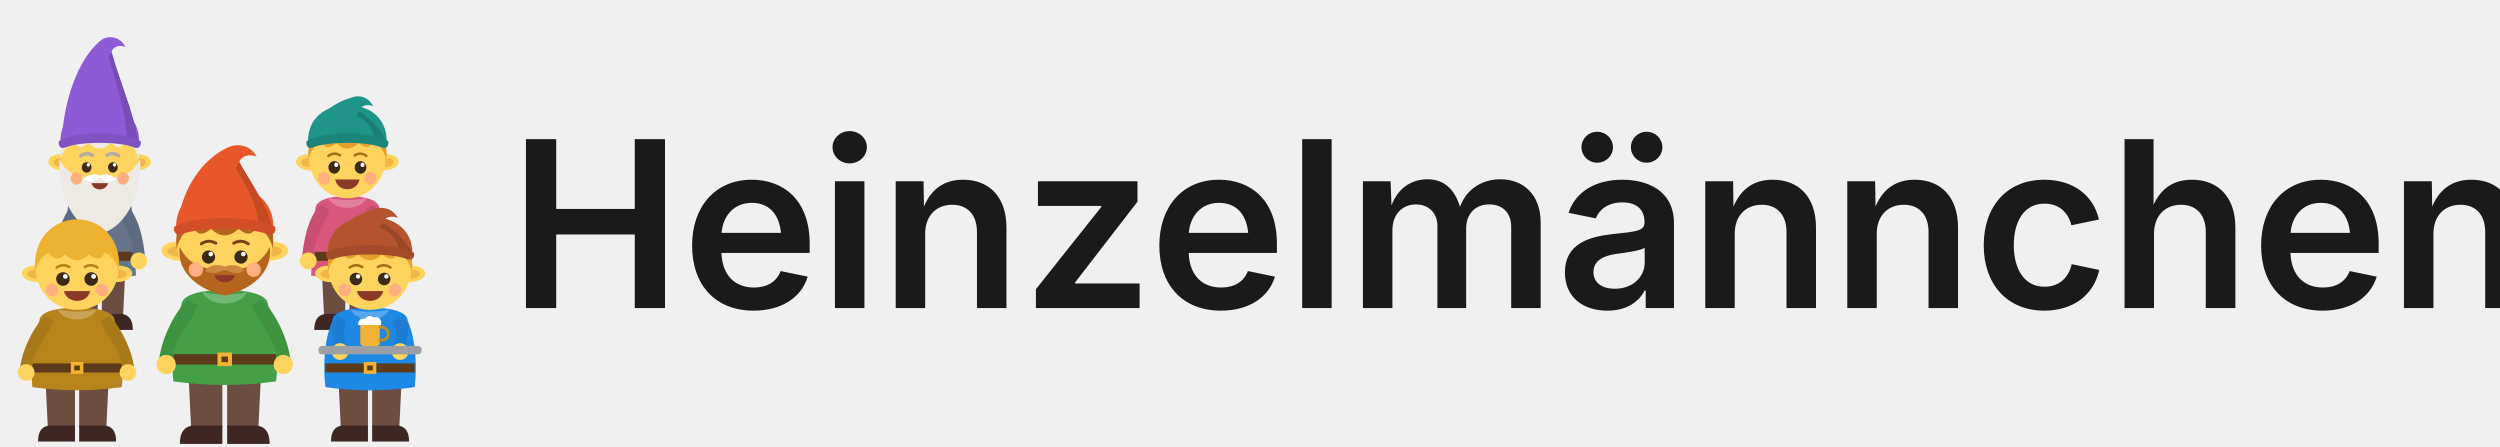
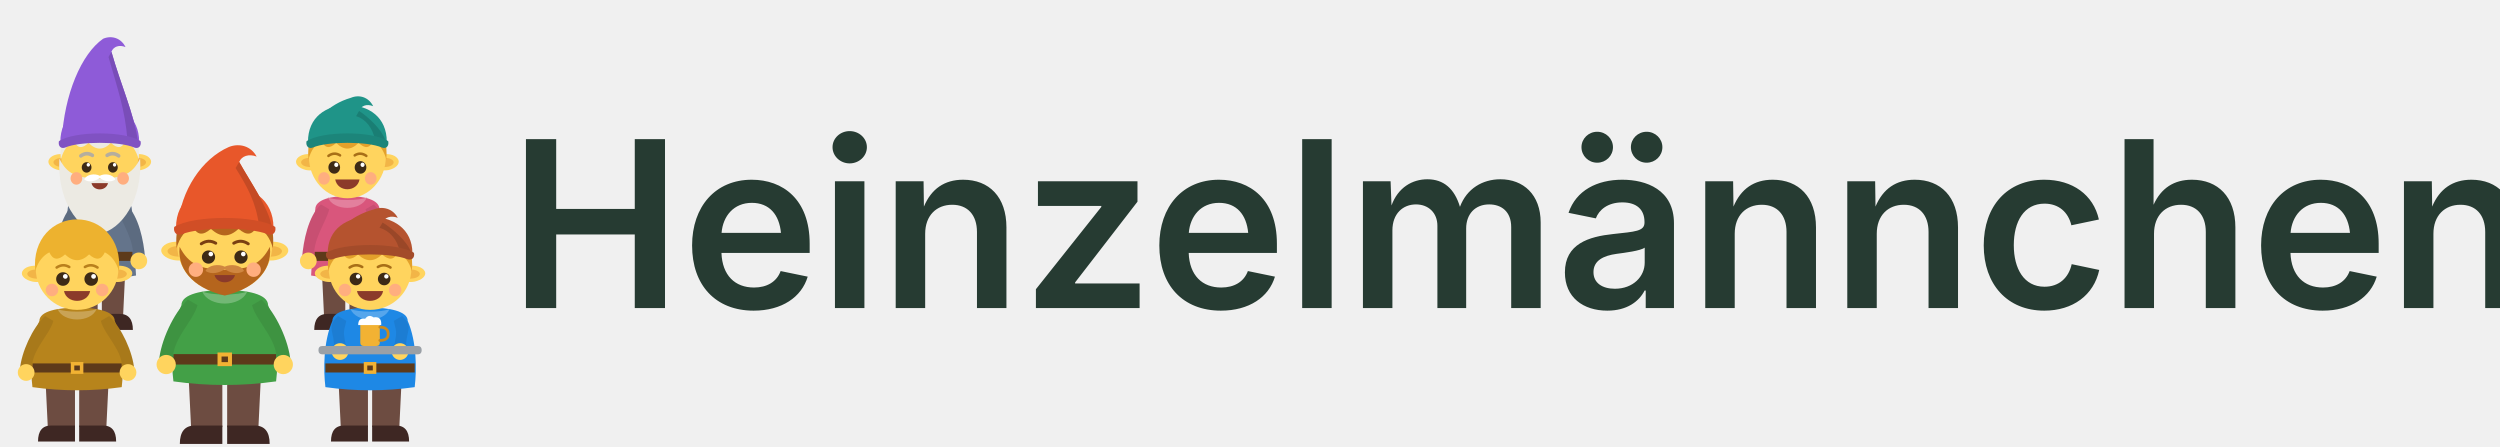
<svg xmlns="http://www.w3.org/2000/svg" viewBox="0 0 1120 200" role="img" aria-label="Heinzelmännchen">
  <g transform="scale(0.390625)">
    <g transform="translate(12 40) scale(0.4)">
      <path d="M183 680 H250 V804 H189 Z" fill="#6D4C41" />
      <path d="M329 680 H262 V804 H323 Z" fill="#6D4C41" />
      <path d="M161 846 Q161 800 199 800 H250 V846 Z" fill="#3E2723" />
      <path d="M351 846 Q351 800 313 800 H262 V846 Z" fill="#3E2723" />
      <path d="M164 500 C164 472 210 462 256 462 C302 462 348 472 348 500 C356 560 356 640 360 690 Q256 708 152 690 C156 640 156 560 164 500 Z" fill="#64748B" />
      <path d="M200 466 C216 506 296 506 312 466 C290 476 222 476 200 466 Z" fill="#8B97A8" />
      <path d="M162 622 H350 V648 H162 Z" fill="#5D3A1A" />
      <path d="M238 618 H274 V652 H238 Z M248 628 V642 H264 V628 Z" fill="#F2B233" />
      <path d="M180 486 C144 520 130 590 126 640 L162 640 C154 590 194 540 204 500 Z" fill="#5C6B80" />
      <circle cx="144" cy="648" r="24" fill="#FFD45E" />
      <path d="M332 486 C368 520 382 590 386 640 L350 640 C358 590 318 540 308 500 Z" fill="#5C6B80" />
      <circle cx="368" cy="648" r="24" fill="#FFD45E" />
      <g transform="matrix(0.6975 0 0 0.75 77.44 173)">
        <path d="M112 226 C82 222 54 230 46 248 C40 264 58 280 86 286 C98 288 108 288 114 286 Z" fill="#FFD45E" />
        <path d="M400 226 C430 222 458 230 466 248 C472 264 454 280 426 286 C414 288 404 288 398 286 Z" fill="#FFD45E" />
        <path d="M108 240 C88 238 70 244 66 254 C64 264 76 272 94 274 C100 275 106 275 110 274 Z" fill="#F2B547" />
        <path d="M404 240 C424 238 442 244 446 254 C448 264 436 272 418 274 C412 275 406 275 402 274 Z" fill="#F2B547" />
        <circle cx="256" cy="236" r="158" fill="#FFD45E" />
        <path d="M96 246 C84 120 168 48 256 48 C344 48 428 120 416 246 C406 210 386 186 362 174 Q342 218 302 182 Q256 226 210 182 Q170 218 150 174 C126 186 106 210 96 246 Z" fill="#ECEAE3" />
        <path d="M90 242 C80 400.4 164.7 512 256 530 C347.3 512 432 400.4 422 242 C392 300 352 318 256 318 C160 318 120 300 90 242 Z" fill="#ECEAE3" />
        <path d="M94 178 C94 84 168 38 256 38 C344 38 418 84 418 178 Z" fill="#8E5BD8" />
        <path d="M100 172 C110 -2.6 180 -157.8 270 -216 C306 -230 344 -218 362 -184 C336 -194 312 -186 304 -166 C342 -41.4 398 75 412 172 Z" fill="#8E5BD8" />
        <path d="M304 -166 C342 -41.4 398 75 412 172 L370 172 C360 55.6 330 -22 292 -146 Z" fill="#794DB8" />
        <path d="M88 176 C150 136 362 136 424 176 C428 196 414 206 398 200 C340 176 172 176 114 200 C98 206 84 196 88 176 Z" fill="#8052C2" />
        <circle cx="160" cy="318" r="24" fill="#FFAE7F" />
        <circle cx="352" cy="318" r="24" fill="#FFAE7F" />
        <path d="M178 232 Q202 216 226 230" fill="none" stroke="#B5AE9E" stroke-width="14" stroke-linecap="round" stroke-linejoin="round" />
        <path d="M286 230 Q310 216 334 232" fill="none" stroke="#B5AE9E" stroke-width="14" stroke-linecap="round" stroke-linejoin="round" />
        <circle cx="202" cy="276" r="20" fill="#3D2A16" />
        <circle cx="310" cy="276" r="20" fill="#3D2A16" />
        <circle cx="209" cy="266" r="7" fill="#FFFFFF" />
        <circle cx="317" cy="266" r="7" fill="#FFFFFF" />
        <path d="M222 336 C230 368 282 368 290 336 Z" fill="#8B3A2A" />
        <path d="M256 308 C236 298 202 302 192 322 C212 336 240 328 256 316 C272 328 300 336 320 322 C310 302 276 298 256 308 Z" fill="#FFFFFF" />
      </g>
    </g>
    <g transform="translate(296 40) scale(0.4)">
      <path d="M183 680 H250 V804 H189 Z" fill="#6D4C41" />
      <path d="M329 680 H262 V804 H323 Z" fill="#6D4C41" />
      <path d="M161 846 Q161 800 199 800 H250 V846 Z" fill="#3E2723" />
      <path d="M351 846 Q351 800 313 800 H262 V846 Z" fill="#3E2723" />
      <path d="M164 500 C164 472 210 462 256 462 C302 462 348 472 348 500 C356 560 356 640 360 690 Q256 708 152 690 C156 640 156 560 164 500 Z" fill="#D9567C" />
      <path d="M200 466 C216 506 296 506 312 466 C290 476 222 476 200 466 Z" fill="#E3809D" />
      <path d="M162 622 H350 V648 H162 Z" fill="#5D3A1A" />
      <path d="M238 618 H274 V652 H238 Z M248 628 V642 H264 V628 Z" fill="#F2B233" />
      <path d="M180 486 C144 520 130 590 126 640 L162 640 C154 590 194 540 204 500 Z" fill="#C84F72" />
      <circle cx="144" cy="648" r="24" fill="#FFD45E" />
      <path d="M332 486 C368 520 382 590 386 640 L350 640 C358 590 318 540 308 500 Z" fill="#C84F72" />
      <circle cx="368" cy="648" r="24" fill="#FFD45E" />
      <g transform="matrix(0.6975 0 0 0.75 77.44 173)">
        <path d="M112 226 C82 222 54 230 46 248 C40 264 58 280 86 286 C98 288 108 288 114 286 Z" fill="#FFD45E" />
        <path d="M400 226 C430 222 458 230 466 248 C472 264 454 280 426 286 C414 288 404 288 398 286 Z" fill="#FFD45E" />
        <path d="M108 240 C88 238 70 244 66 254 C64 264 76 272 94 274 C100 275 106 275 110 274 Z" fill="#F2B547" />
        <path d="M404 240 C424 238 442 244 446 254 C448 264 436 272 418 274 C412 275 406 275 402 274 Z" fill="#F2B547" />
        <circle cx="256" cy="236" r="158" fill="#FFD45E" />
        <path d="M96 246 C84 120 168 48 256 48 C344 48 428 120 416 246 C406 210 386 186 362 174 Q342 218 302 182 Q256 226 210 182 Q170 218 150 174 C126 186 106 210 96 246 Z" fill="#E3A12B" />
        <path d="M94 178 C94 84 168 38 256 38 C344 38 418 84 418 178 Z" fill="#1F9488" />
        <path d="M100 172 C110 99.1 180 34.3 270 10 C306 -4 344 8 362 42 C336 32 312 40 304 60 C342 82.9 398 131.5 412 172 Z" fill="#1F9488" />
        <path d="M304 60 C342 82.9 398 131.5 412 172 L370 172 C360 123.4 330 91 292 80 Z" fill="#1A7E74" />
        <path d="M88 176 C150 136 362 136 424 176 C428 196 414 206 398 200 C340 176 172 176 114 200 C98 206 84 196 88 176 Z" fill="#1C857A" />
        <circle cx="160" cy="318" r="24" fill="#FFAE7F" />
        <circle cx="352" cy="318" r="24" fill="#FFAE7F" />
        <path d="M178 232 Q202 216 226 230" fill="none" stroke="#A86F17" stroke-width="10" stroke-linecap="round" stroke-linejoin="round" />
        <path d="M286 230 Q310 216 334 232" fill="none" stroke="#A86F17" stroke-width="10" stroke-linecap="round" stroke-linejoin="round" />
        <circle cx="202" cy="276" r="24" fill="#3D2A16" />
        <circle cx="310" cy="276" r="24" fill="#3D2A16" />
        <circle cx="210.4" cy="266" r="8.4" fill="#FFFFFF" />
        <circle cx="318.4" cy="266" r="8.4" fill="#FFFFFF" />
        <path d="M206 322 C216 372 296 372 306 322 Z" fill="#8B3A2A" />
      </g>
    </g>
    <g transform="translate(-14 168) scale(0.4)">
      <path d="M166 680 H250 V804 H172 Z" fill="#6D4C41" />
      <path d="M346 680 H262 V804 H340 Z" fill="#6D4C41" />
      <path d="M144 846 Q144 800 182 800 H250 V846 Z" fill="#3E2723" />
      <path d="M368 846 Q368 800 330 800 H262 V846 Z" fill="#3E2723" />
      <path d="M148 500 C148 472 202 462 256 462 C310 462 364 472 364 500 C390 560 390 640 384 690 Q256 708 128 690 C122 640 122 560 148 500 Z" fill="#B7841C" />
      <path d="M200 466 C216 506 296 506 312 466 C290 476 222 476 200 466 Z" fill="#C9A355" />
      <path d="M128 622 H384 V648 H128 Z" fill="#5D3A1A" />
      <path d="M238 618 H274 V652 H238 Z M248 628 V642 H264 V628 Z" fill="#F2B233" />
      <path d="M164 486 C128 520 96 590 92 640 L128 640 C120 590 178 540 188 500 Z" fill="#A8791A" />
      <circle cx="110" cy="648" r="24" fill="#FFD45E" />
      <path d="M348 486 C384 520 416 590 420 640 L384 640 C392 590 334 540 324 500 Z" fill="#A8791A" />
      <circle cx="402" cy="648" r="24" fill="#FFD45E" />
      <g transform="matrix(0.75 0 0 0.75 64 173)">
        <path d="M112 226 C82 222 54 230 46 248 C40 264 58 280 86 286 C98 288 108 288 114 286 Z" fill="#FFD45E" />
        <path d="M400 226 C430 222 458 230 466 248 C472 264 454 280 426 286 C414 288 404 288 398 286 Z" fill="#FFD45E" />
        <path d="M108 240 C88 238 70 244 66 254 C64 264 76 272 94 274 C100 275 106 275 110 274 Z" fill="#F2B547" />
        <path d="M404 240 C424 238 442 244 446 254 C448 264 436 272 418 274 C412 275 406 275 402 274 Z" fill="#F2B547" />
        <circle cx="256" cy="236" r="158" fill="#FFD45E" />
        <path d="M96 246 C84 120 168 48 256 48 C344 48 428 120 416 246 C406 210 386 186 362 174 Q342 218 302 182 Q256 226 210 182 Q170 218 150 174 C126 186 106 210 96 246 Z" fill="#EDB22F" />
        <circle cx="160" cy="318" r="24" fill="#FFAE7F" />
        <circle cx="352" cy="318" r="24" fill="#FFAE7F" />
        <path d="M178 232 Q202 216 226 230" fill="none" stroke="#B9801C" stroke-width="10" stroke-linecap="round" stroke-linejoin="round" />
        <path d="M286 230 Q310 216 334 232" fill="none" stroke="#B9801C" stroke-width="10" stroke-linecap="round" stroke-linejoin="round" />
        <circle cx="202" cy="276" r="26" fill="#3D2A16" />
        <circle cx="310" cy="276" r="26" fill="#3D2A16" />
        <circle cx="211.1" cy="266" r="9.1" fill="#FFFFFF" />
        <circle cx="319.1" cy="266" r="9.1" fill="#FFFFFF" />
        <path d="M206 322 C216 372 296 372 306 322 Z" fill="#8B3A2A" />
      </g>
    </g>
    <g transform="translate(322 168) scale(0.4)">
      <path d="M166 680 H250 V804 H172 Z" fill="#6D4C41" />
      <path d="M346 680 H262 V804 H340 Z" fill="#6D4C41" />
      <path d="M144 846 Q144 800 182 800 H250 V846 Z" fill="#3E2723" />
      <path d="M368 846 Q368 800 330 800 H262 V846 Z" fill="#3E2723" />
      <path d="M148 500 C148 472 202 462 256 462 C310 462 364 472 364 500 C390 560 390 640 384 690 Q256 708 128 690 C122 640 122 560 148 500 Z" fill="#1E88E5" />
      <path d="M200 466 C216 506 296 506 312 466 C290 476 222 476 200 466 Z" fill="#56A6EC" />
      <path d="M128 622 H384 V648 H128 Z" fill="#5D3A1A" />
      <path d="M238 618 H274 V652 H238 Z M248 628 V642 H264 V628 Z" fill="#F2B233" />
      <path d="M164 486 C128 520 156 530 152 580 L188 580 C180 530 178 540 188 500 Z" fill="#1C7DD3" />
      <circle cx="170" cy="588" r="24" fill="#FFD45E" />
      <path d="M348 486 C384 520 356 530 360 580 L324 580 C332 530 334 540 324 500 Z" fill="#1C7DD3" />
      <circle cx="342" cy="588" r="24" fill="#FFD45E" />
      <path d="M120 572 H392 Q404 572 404 584 Q404 596 392 596 H120 Q108 596 108 584 Q108 572 120 572 Z" fill="#9AA0A6" />
      <path d="M228 506 H284 V562 Q284 572 274 572 H238 Q228 572 228 562 Z" fill="#F2B233" />
      <path d="M284 518 Q308 518 308 538 Q308 556 284 556" fill="none" stroke="#C98A1E" stroke-width="8" stroke-linecap="round" stroke-linejoin="round" />
      <path d="M222 512 Q222 490 242 494 Q252 480 266 490 Q290 486 288 512 Z" fill="#FFFFFF" />
      <g transform="matrix(0.75 0 0 0.75 64 173)">
        <path d="M112 226 C82 222 54 230 46 248 C40 264 58 280 86 286 C98 288 108 288 114 286 Z" fill="#FFD45E" />
        <path d="M400 226 C430 222 458 230 466 248 C472 264 454 280 426 286 C414 288 404 288 398 286 Z" fill="#FFD45E" />
        <path d="M108 240 C88 238 70 244 66 254 C64 264 76 272 94 274 C100 275 106 275 110 274 Z" fill="#F2B547" />
        <path d="M404 240 C424 238 442 244 446 254 C448 264 436 272 418 274 C412 275 406 275 402 274 Z" fill="#F2B547" />
        <circle cx="256" cy="236" r="158" fill="#FFD45E" />
        <path d="M96 246 C84 120 168 48 256 48 C344 48 428 120 416 246 C406 210 386 186 362 174 Q342 218 302 182 Q256 226 210 182 Q170 218 150 174 C126 186 106 210 96 246 Z" fill="#E3A12B" />
        <path d="M94 178 C94 84 168 38 256 38 C344 38 418 84 418 178 Z" fill="#B5532F" />
        <path d="M100 172 C110 99.1 180 34.3 270 10 C306 -4 344 8 362 42 C336 32 312 40 304 60 C342 82.9 398 131.5 412 172 Z" fill="#B5532F" />
        <path d="M304 60 C342 82.9 398 131.5 412 172 L370 172 C360 123.4 330 91 292 80 Z" fill="#9A4728" />
        <path d="M88 176 C150 136 362 136 424 176 C428 196 414 206 398 200 C340 176 172 176 114 200 C98 206 84 196 88 176 Z" fill="#A34B2A" />
        <circle cx="160" cy="318" r="24" fill="#FFAE7F" />
        <circle cx="352" cy="318" r="24" fill="#FFAE7F" />
        <path d="M178 232 Q202 216 226 230" fill="none" stroke="#A86F17" stroke-width="10" stroke-linecap="round" stroke-linejoin="round" />
        <path d="M286 230 Q310 216 334 232" fill="none" stroke="#A86F17" stroke-width="10" stroke-linecap="round" stroke-linejoin="round" />
        <circle cx="202" cy="276" r="24" fill="#3D2A16" />
        <circle cx="310" cy="276" r="24" fill="#3D2A16" />
        <circle cx="210.4" cy="266" r="8.4" fill="#FFFFFF" />
        <circle cx="318.4" cy="266" r="8.4" fill="#FFFFFF" />
        <path d="M206 322 C216 372 296 372 306 322 Z" fill="#8B3A2A" />
      </g>
    </g>
    <g transform="translate(140 120) scale(0.46)">
      <path d="M166 680 H250 V804 H172 Z" fill="#6D4C41" />
      <path d="M346 680 H262 V804 H340 Z" fill="#6D4C41" />
      <path d="M144 846 Q144 800 182 800 H250 V846 Z" fill="#3E2723" />
      <path d="M368 846 Q368 800 330 800 H262 V846 Z" fill="#3E2723" />
      <path d="M148 500 C148 472 202 462 256 462 C310 462 364 472 364 500 C390 560 390 640 384 690 Q256 708 128 690 C122 640 122 560 148 500 Z" fill="#43A047" />
      <path d="M200 466 C216 506 296 506 312 466 C290 476 222 476 200 466 Z" fill="#72B875" />
      <path d="M128 622 H384 V648 H128 Z" fill="#5D3A1A" />
      <path d="M238 618 H274 V652 H238 Z M248 628 V642 H264 V628 Z" fill="#F2B233" />
      <path d="M164 486 C128 520 96 590 92 640 L128 640 C120 590 178 540 188 500 Z" fill="#3E9341" />
      <circle cx="110" cy="648" r="24" fill="#FFD45E" />
      <path d="M348 486 C384 520 416 590 420 640 L384 640 C392 590 334 540 324 500 Z" fill="#3E9341" />
      <circle cx="402" cy="648" r="24" fill="#FFD45E" />
      <g transform="matrix(0.75 0 0 0.75 64 173)">
        <path d="M112 226 C82 222 54 230 46 248 C40 264 58 280 86 286 C98 288 108 288 114 286 Z" fill="#FFD45E" />
        <path d="M400 226 C430 222 458 230 466 248 C472 264 454 280 426 286 C414 288 404 288 398 286 Z" fill="#FFD45E" />
        <path d="M108 240 C88 238 70 244 66 254 C64 264 76 272 94 274 C100 275 106 275 110 274 Z" fill="#F2B547" />
        <path d="M404 240 C424 238 442 244 446 254 C448 264 436 272 418 274 C412 275 406 275 402 274 Z" fill="#F2B547" />
        <circle cx="256" cy="236" r="158" fill="#FFD45E" />
        <path d="M96 246 C84 120 168 48 256 48 C344 48 428 120 416 246 C406 210 386 186 362 174 Q342 218 302 182 Q256 226 210 182 Q170 218 150 174 C126 186 106 210 96 246 Z" fill="#B5651D" />
        <path d="M106 242 C96 331.1 173.5 386 256 404 C338.5 386 416 331.1 406 242 C376 300 336 318 256 318 C176 318 136 300 106 242 Z" fill="#B5651D" />
        <path d="M94 178 C94 84 168 38 256 38 C344 38 418 84 418 178 Z" fill="#E8572A" />
        <path d="M100 172 C110 54.1 180 -50.7 270 -90 C306 -104 344 -92 362 -58 C336 -68 312 -60 304 -40 C342 27.9 398 106.5 412 172 Z" fill="#E8572A" />
        <path d="M304 -40 C342 27.9 398 106.5 412 172 L370 172 C360 93.4 330 41 292 -20 Z" fill="#C54A24" />
        <path d="M88 176 C150 136 362 136 424 176 C428 196 414 206 398 200 C340 176 172 176 114 200 C98 206 84 196 88 176 Z" fill="#D14E26" />
        <circle cx="160" cy="318" r="24" fill="#FFAE7F" />
        <circle cx="352" cy="318" r="24" fill="#FFAE7F" />
        <path d="M178 232 Q202 216 226 230" fill="none" stroke="#7A3F12" stroke-width="10" stroke-linecap="round" stroke-linejoin="round" />
        <path d="M286 230 Q310 216 334 232" fill="none" stroke="#7A3F12" stroke-width="10" stroke-linecap="round" stroke-linejoin="round" />
        <circle cx="202" cy="276" r="22" fill="#3D2A16" />
        <circle cx="310" cy="276" r="22" fill="#3D2A16" />
        <circle cx="209.7" cy="266" r="7.7" fill="#FFFFFF" />
        <circle cx="317.7" cy="266" r="7.7" fill="#FFFFFF" />
        <path d="M222 336 C230 368 282 368 290 336 Z" fill="#8B3A2A" />
        <path d="M256 308 C236 298 202 302 192 322 C212 336 240 328 256 316 C272 328 300 336 320 322 C310 302 276 298 256 308 Z" fill="#CF8640" />
      </g>
    </g>
  </g>
-   <text x="228" y="138" font-family="ui-sans-serif, system-ui, -apple-system, sans-serif" font-size="104" font-weight="600" fill="#1a1a1a">Heinzelmännchen</text>
+   <text x="228" y="138" font-family="ui-sans-serif, system-ui, -apple-system, sans-serif" font-size="104" font-weight="600" fill="#263b32">Heinzelmännchen</text>
</svg>
